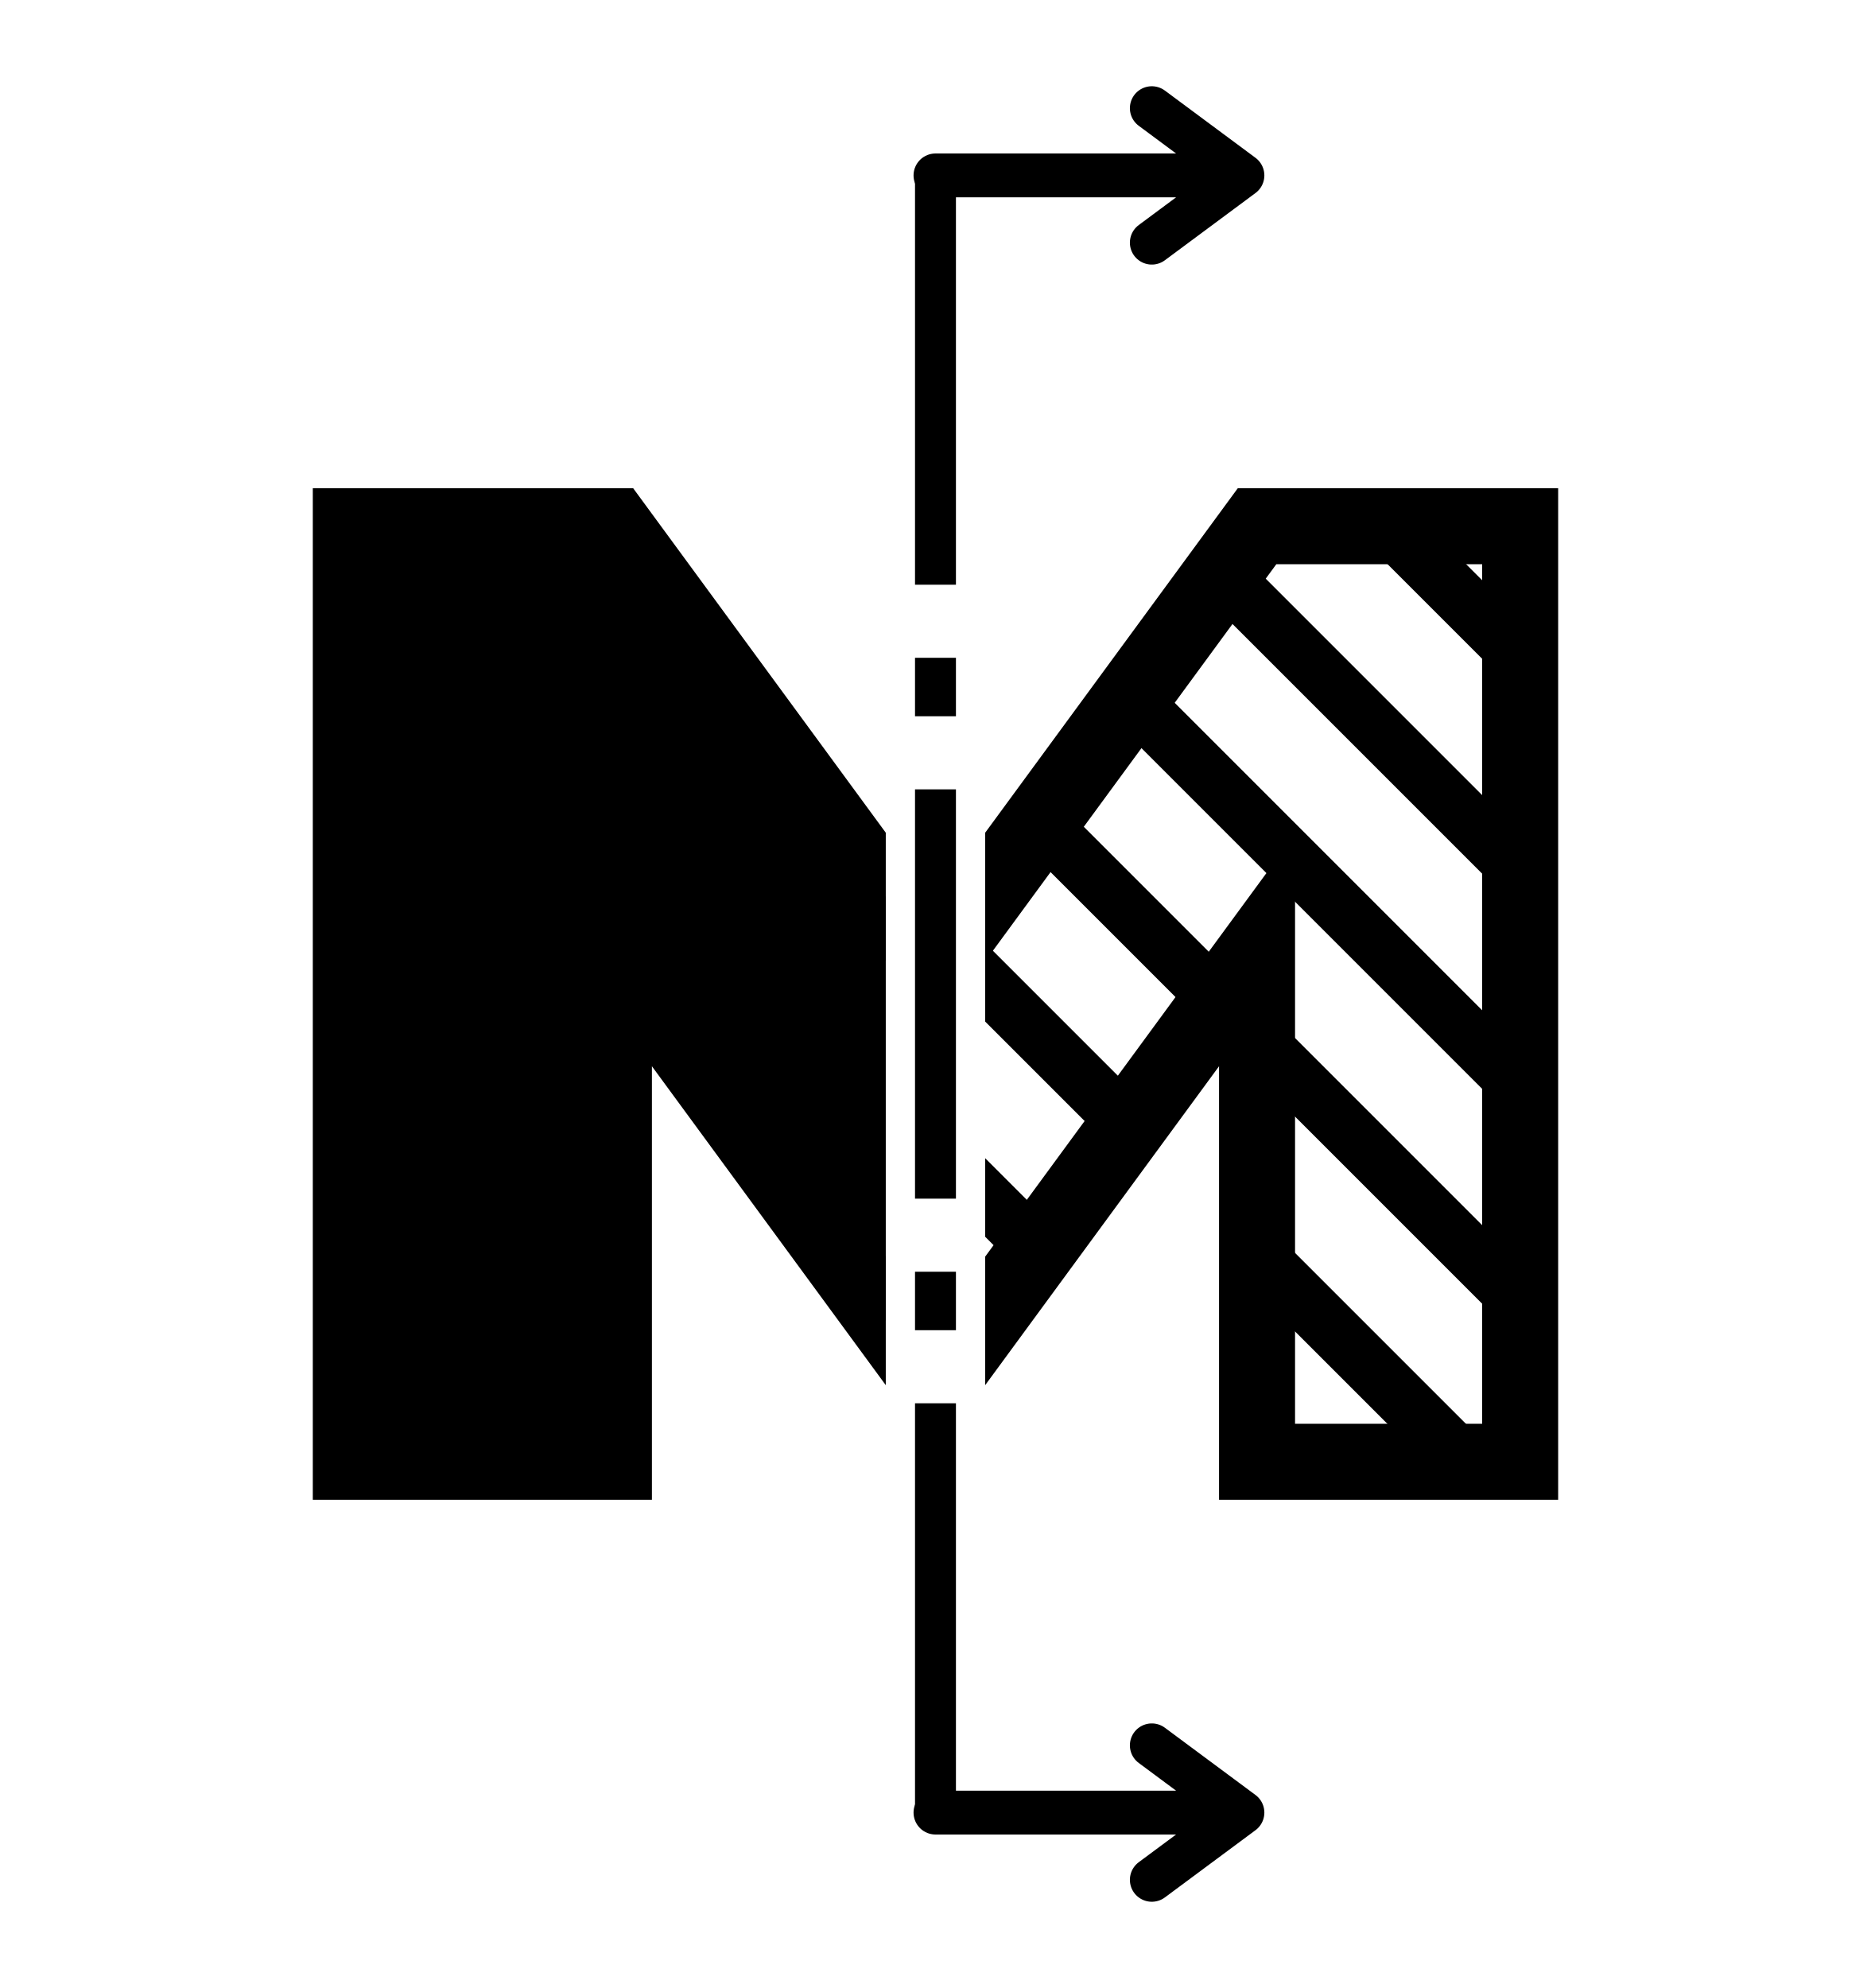
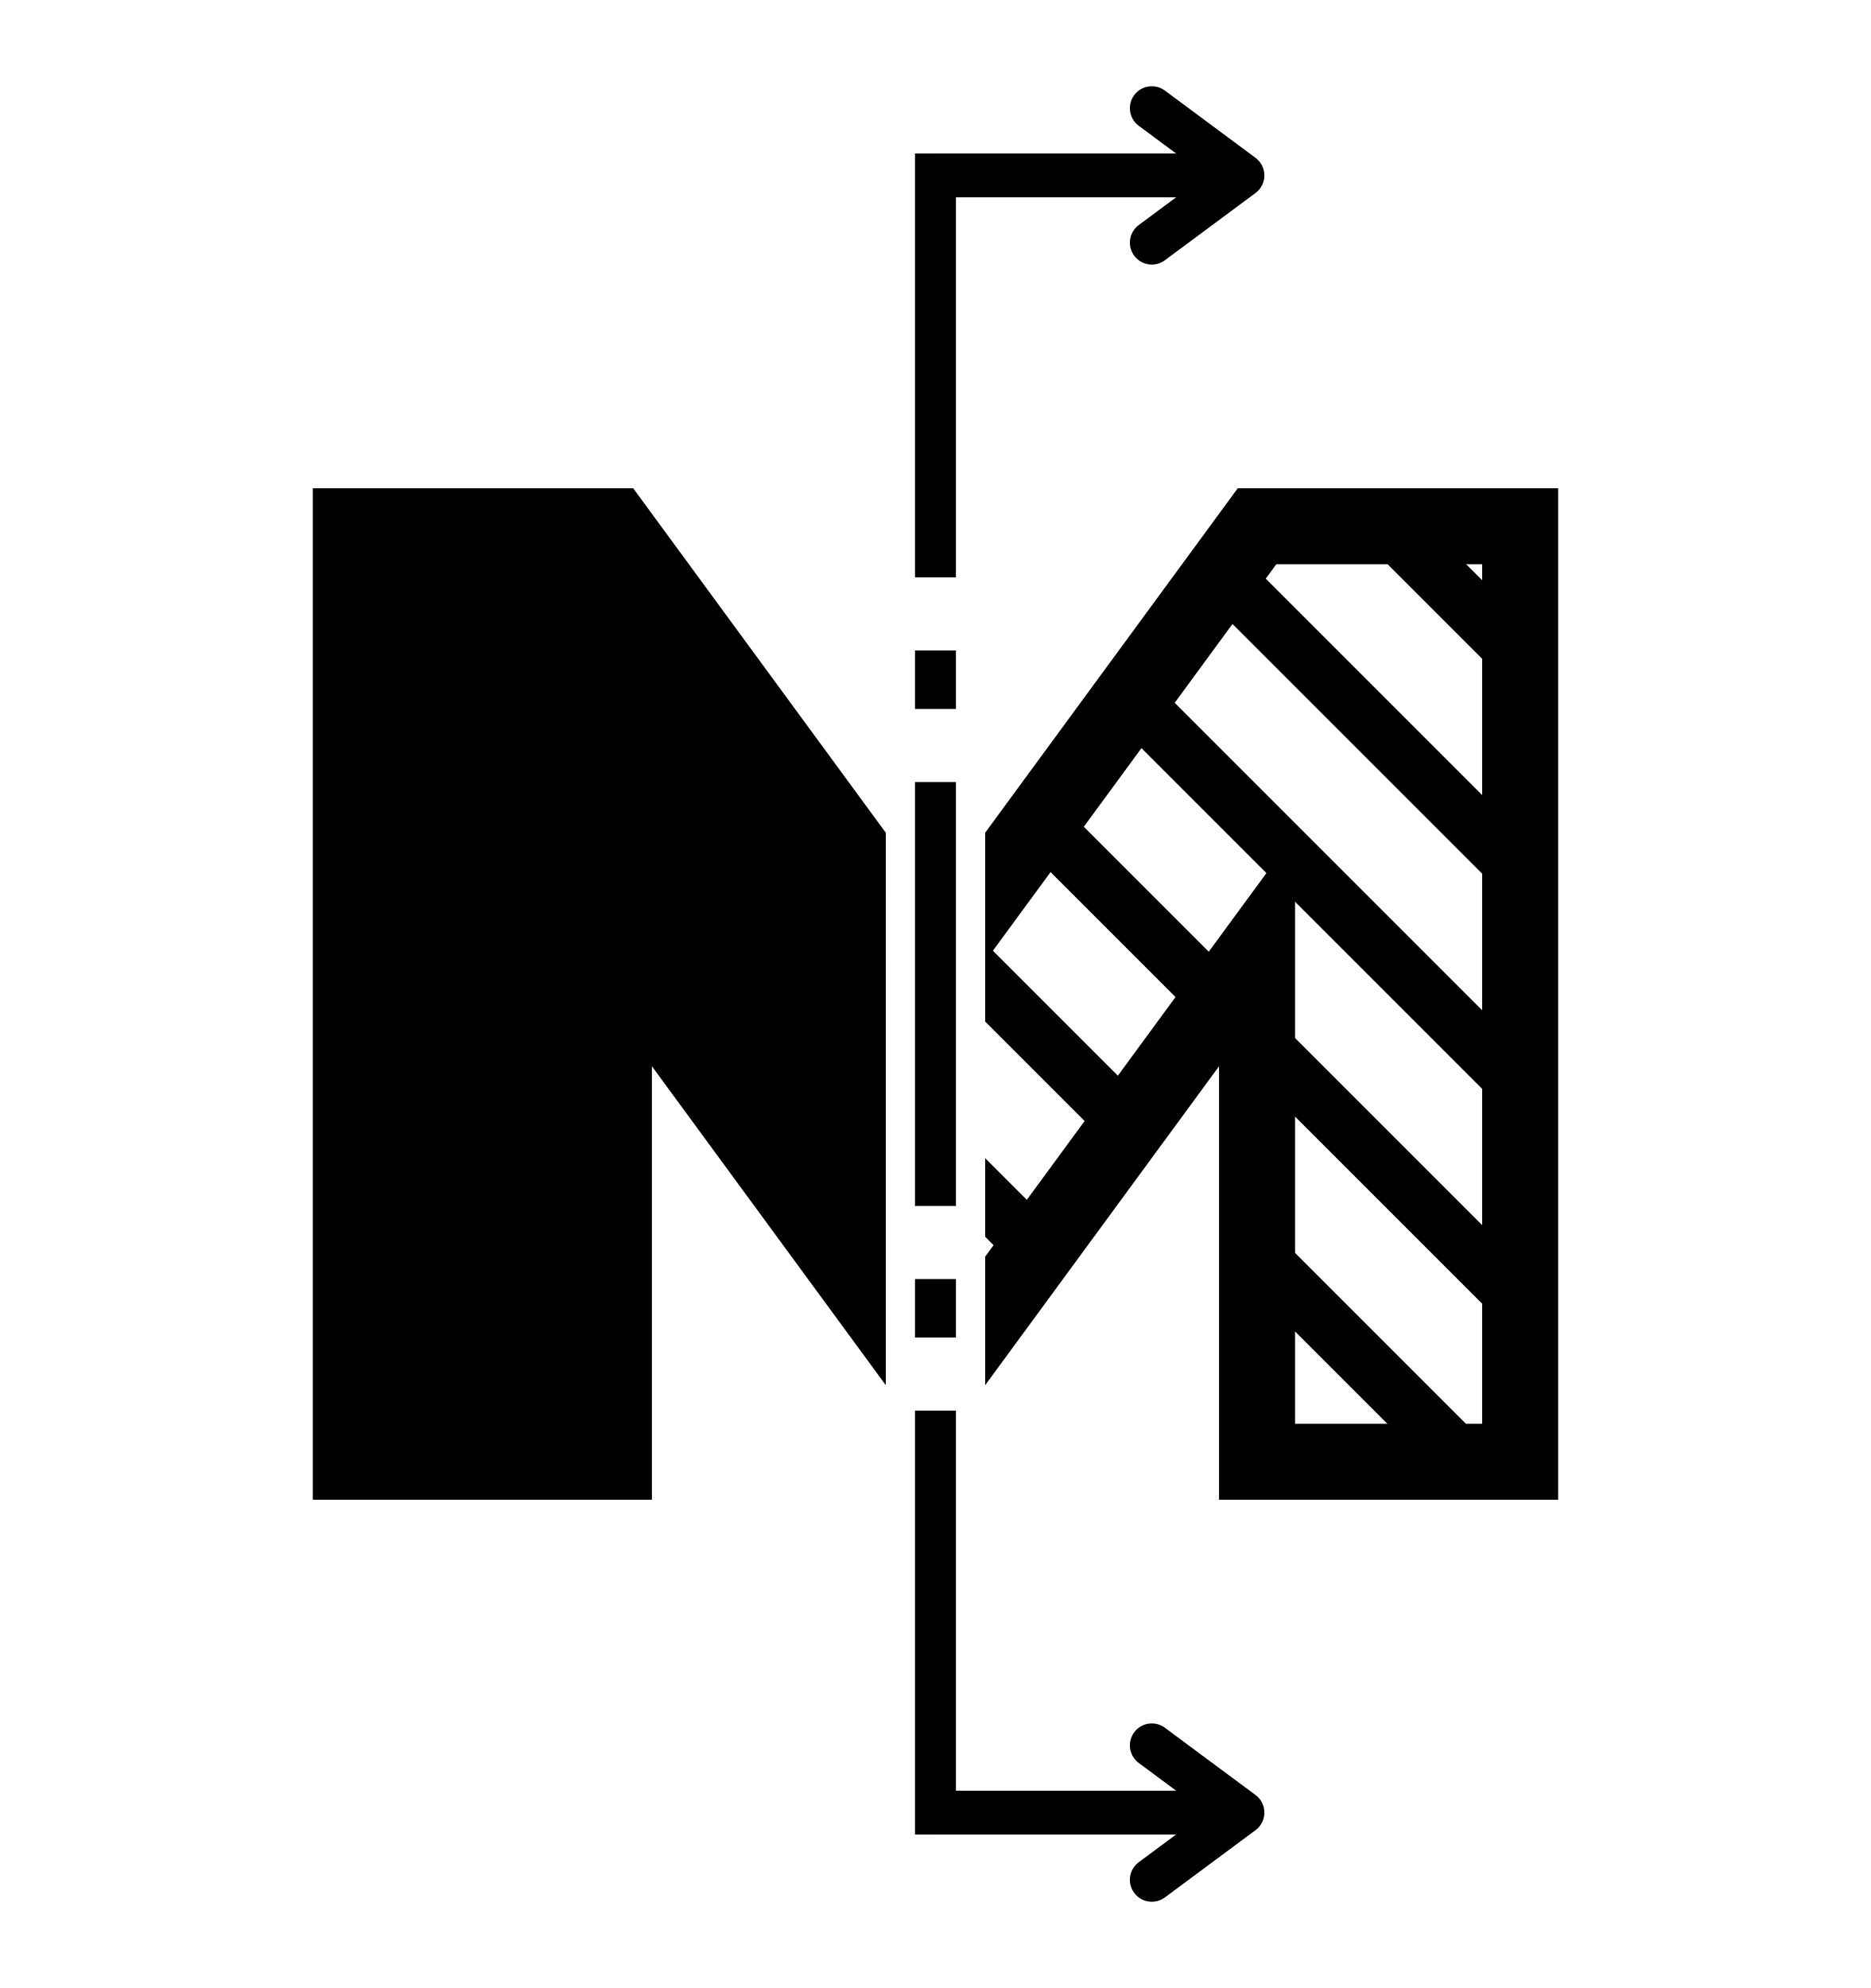
<svg xmlns="http://www.w3.org/2000/svg" viewBox="0 -2 64 68" width="64" height="68" role="img" aria-label="Marcus Lab mark with section arrows">
  <defs>
    <clipPath id="ml">
      <rect x="0" y="0" width="30.3" height="64" />
    </clipPath>
    <clipPath id="mr">
      <rect x="33.7" y="0" width="32" height="64" />
    </clipPath>
    <clipPath id="mo">
      <polygon points="12,16 21,16 32,31 43,16 52,16 52,48 43,48 43,30.5 32,45.5 21,30.5 21,48 12,48" />
    </clipPath>
    <clipPath id="mb">
      <rect x="0" y="0" width="30.3" height="64" />
      <rect x="33.7" y="0" width="32" height="64" />
    </clipPath>
  </defs>
  <polygon points="12,16 21,16 32,31 43,16 52,16 52,48 43,48 43,30.5 32,45.5 21,30.5 21,48 12,48" fill="#000000" clip-path="url(#ml)" />
  <g clip-path="url(#mr)">
    <g clip-path="url(#mo)" fill="none" stroke="#000000" stroke-width="1.9">
      <path d="M-64.09 0 L-0.09 64" />
      <path d="M-56.74 0 L7.26 64" />
      <path d="M-49.38 0 L14.62 64" />
      <path d="M-42.03 0 L21.97 64" />
      <path d="M-34.67 0 L29.33 64" />
      <path d="M-27.32 0 L36.68 64" />
      <path d="M-19.97 0 L44.03 64" />
      <path d="M-12.61 0 L51.39 64" />
      <path d="M-5.26 0 L58.74 64" />
      <path d="M2.10 0 L66.10 64" />
      <path d="M9.45 0 L73.45 64" />
      <path d="M16.80 0 L80.80 64" />
      <path d="M24.16 0 L88.16 64" />
      <path d="M31.51 0 L95.51 64" />
      <path d="M38.87 0 L102.87 64" />
      <path d="M46.22 0 L110.22 64" />
      <path d="M53.57 0 L117.57 64" />
      <path d="M60.93 0 L124.93 64" />
    </g>
  </g>
  <g clip-path="url(#mb)">
    <polygon points="12,16 21,16 32,31 43,16 52,16 52,48 43,48 43,30.5 32,45.5 21,30.5 21,48 12,48" fill="none" stroke="#000000" stroke-width="2.6" stroke-linejoin="miter" />
  </g>
-   <path d="M32 4 V60" fill="none" stroke="#000000" stroke-width="1.4" stroke-dasharray="14 2.5 2 2.5" />
+   <path d="M32 3.25 V60.75" fill="none" stroke="#000000" stroke-width="1.4" stroke-dasharray="14.5 2.5 2 2.5" />
  <g fill="none" stroke="#000000" stroke-width="1.5" stroke-linecap="round" stroke-linejoin="round">
-     <path d="M32 4 H42 M39.4 1.7 L42.5 4 L39.4 6.3" />
-     <path d="M32 60 H42 M39.4 57.7 L42.5 60 L39.4 62.3" />
+     <path d="M32 4 H42" stroke-linecap="butt" />
+     <path d="M39.4 1.7 L42.5 4 L39.4 6.3" />
+     <path d="M32 60 H42" stroke-linecap="butt" />
+     <path d="M39.4 57.7 L42.5 60 L39.4 62.3" />
  </g>
</svg>
